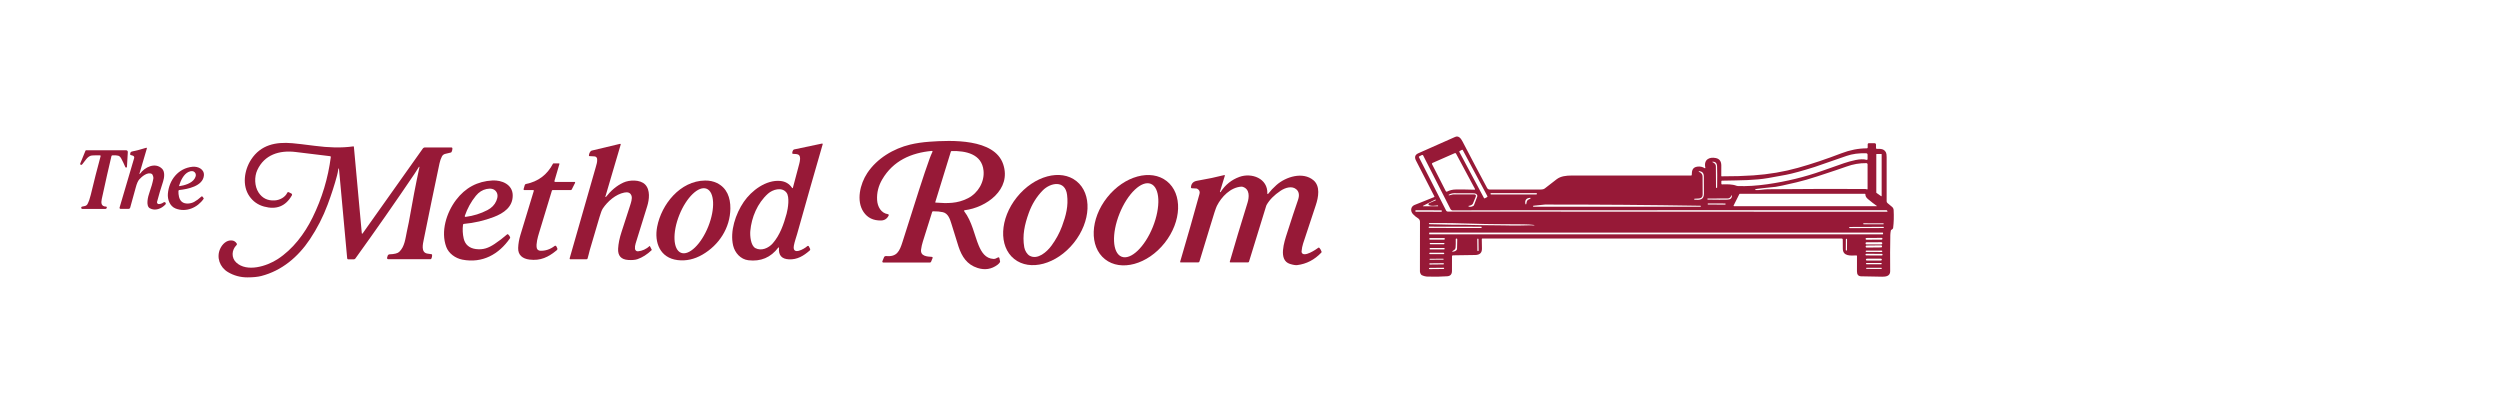
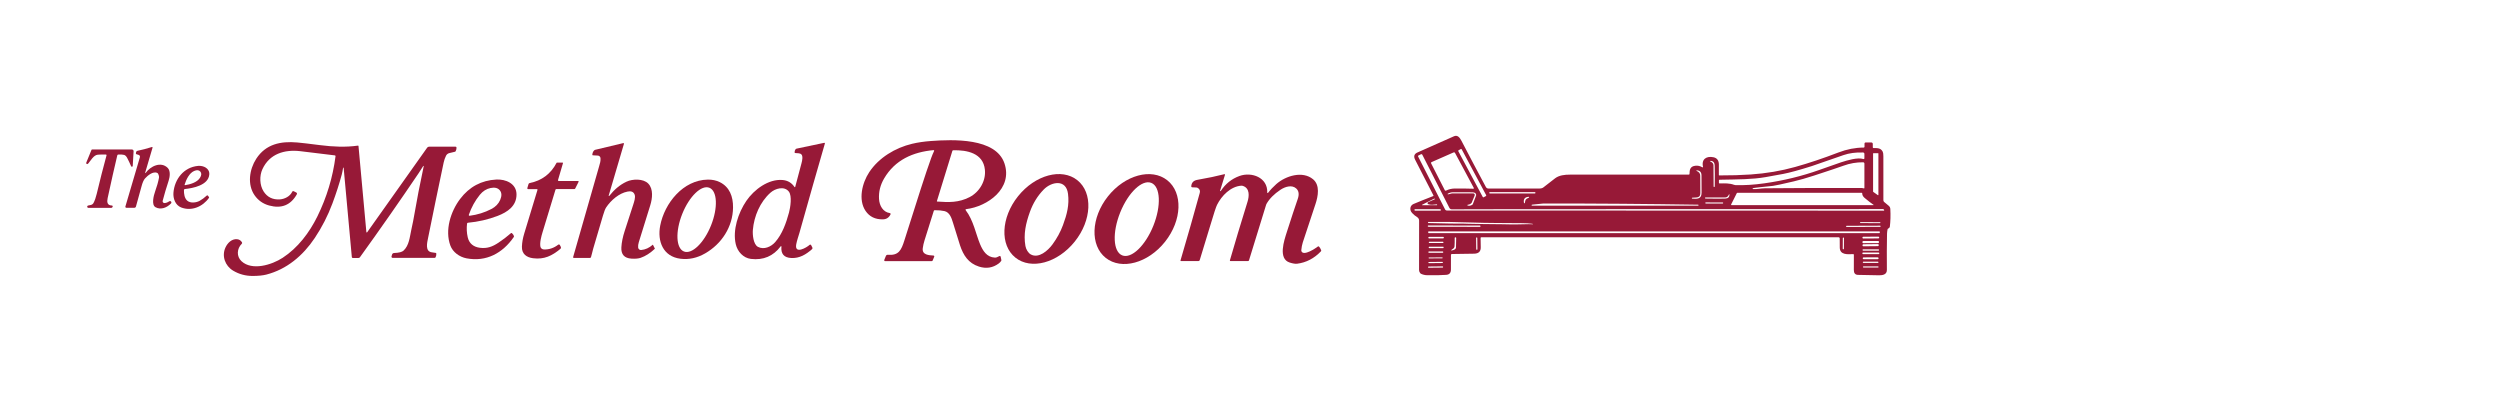
- <svg xmlns="http://www.w3.org/2000/svg" version="1.1" viewBox="0.00 0.00 2322.00 389.00">
+ <svg xmlns="http://www.w3.org/2000/svg" version="1.1" viewBox="0.00 0.00 2322.00 389.00" width="300" height="50" preserveAspectRatio="xMidYMid meet">
  <path fill="#971937" d="   M 1583.94 155.76   C 1582.23 148.40 1587.43 145.47 1593.70 146.81   Q 1598.66 147.86 1598.74 153.53   Q 1598.84 160.70 1598.72 163.38   A 0.37 0.37 0.0 0 0 1599.09 163.77   Q 1615.35 163.81 1628.48 162.90   Q 1650.27 161.39 1669.92 155.89   Q 1689.08 150.53 1710.31 142.37   Q 1722.22 137.79 1733.98 137.77   A 0.74 0.73 -0.4 0 0 1734.71 137.04   L 1734.71 134.05   A 1.04 1.04 0.0 0 1 1735.75 133.01   L 1741.13 133.01   A 1.31 1.31 0.0 0 1 1742.44 134.32   L 1742.44 137.57   A 0.68 0.68 0.0 0 0 1743.12 138.25   C 1746.66 138.24 1749.85 138.02 1751.71 141.64   Q 1752.30 142.78 1752.31 145.95   Q 1752.40 166.05 1752.32 186.93   A 2.14 2.13 20.1 0 0 1753.10 188.60   L 1757.35 192.15   A 4.10 4.10 0.0 0 1 1758.81 195.06   Q 1759.29 204.09 1758.35 211.60   A 1.72 1.67 -21.8 0 1 1757.94 212.52   Q 1757.44 213.10 1756.81 213.39   A 1.10 1.08 83.6 0 0 1756.21 214.16   Q 1755.77 216.42 1755.73 218.25   Q 1755.41 233.99 1755.59 252.00   C 1755.63 256.43 1751.55 257.04 1748.26 257.01   Q 1735.74 256.90 1728.57 256.63   Q 1724.67 256.49 1724.74 251.96   Q 1724.85 245.05 1724.77 237.79   A 0.56 0.56 0.0 0 0 1724.18 237.23   C 1719.04 237.44 1711.73 238.19 1711.61 231.15   Q 1711.51 224.94 1711.55 222.41   A 0.87 0.87 0.0 0 0 1710.68 221.53   L 1376.85 221.53   A 0.56 0.55 -0.5 0 0 1376.29 222.09   Q 1376.31 226.60 1376.43 230.77   Q 1376.60 236.67 1370.34 236.84   Q 1360.45 237.11 1349.51 237.15   A 0.90 0.90 0.0 0 0 1348.61 238.05   Q 1348.57 250.49 1348.59 251.50   Q 1348.65 256.28 1344.20 256.60   Q 1336.70 257.15 1326.26 256.93   Q 1323.27 256.87 1320.58 255.57   A 1.95 1.84 83.6 0 1 1319.85 254.95   Q 1318.84 253.52 1318.83 252.14   Q 1318.74 234.07 1318.88 205.96   A 3.75 3.74 15.7 0 0 1317.06 202.73   Q 1314.73 201.35 1312.38 198.90   C 1309.75 196.16 1310.20 191.90 1313.71 190.42   Q 1321.40 187.18 1332.06 183.05   A 0.42 0.41 -24.3 0 0 1332.28 182.48   Q 1321.53 161.32 1315.22 149.23   Q 1312.65 144.31 1317.51 142.27   Q 1321.48 140.61 1351.48 127.20   C 1354.73 125.75 1356.84 128.43 1358.40 131.42   Q 1370.32 154.34 1381.23 174.61   A 2.66 2.66 0.0 0 0 1383.61 176.02   Q 1385.61 175.99 1431.04 176.01   Q 1433.58 176.02 1434.92 174.94   Q 1440.79 170.25 1445.91 166.42   C 1449.65 163.60 1454.73 163.04 1459.76 163.03   Q 1529.16 162.94 1570.74 163.02   A 0.56 0.56 0.0 0 0 1571.31 162.46   C 1571.34 158.39 1571.98 155.34 1576.68 154.75   Q 1580.26 154.31 1583.32 156.21   A 0.42 0.41 -80.8 0 0 1583.94 155.76   Z   M 1358.65 139.417   A 0.61 0.61 0.0 0 0 1357.824 139.166   L 1355.707 140.297   A 0.61 0.61 0.0 0 0 1355.457 141.122   L 1378.31 183.923   A 0.61 0.61 0.0 0 0 1379.136 184.174   L 1381.253 183.043   A 0.61 0.61 0.0 0 0 1381.503 182.218   L 1358.65 139.417   Z   M 1369.98 175.53   L 1352.38 142.70   A 0.97 0.96 -25.8 0 0 1351.14 142.27   L 1330.43 151.38   A 0.78 0.77 -25.3 0 0 1330.05 152.43   L 1342.83 177.51   A 0.94 0.93 -26.7 0 0 1344.09 177.92   Q 1347.78 176.05 1352.25 175.99   Q 1359.80 175.90 1369.56 176.20   A 0.46 0.46 0.0 0 0 1369.98 175.53   Z   M 1734.60 143.61   A 1.24 1.24 0.0 0 0 1733.40 142.37   Q 1723.11 142.01 1715.04 144.82   Q 1687.05 154.56 1685.56 155.04   Q 1667.99 160.59 1658.90 162.35   Q 1650.23 164.02 1642.23 165.38   C 1629.64 167.53 1617.73 167.44 1599.35 167.81   A 0.57 0.57 0.0 0 0 1598.79 168.38   L 1598.79 170.68   A 0.58 0.58 0.0 0 0 1599.38 171.26   C 1604.07 171.15 1608.70 170.96 1612.94 172.56   A 3.93 3.90 56.0 0 0 1614.20 172.81   Q 1626.48 173.24 1641.42 171.12   Q 1668.08 167.33 1692.25 158.75   Q 1710.15 152.39 1712.77 151.55   C 1718.92 149.57 1728.32 146.75 1733.64 148.47   A 0.74 0.73 -80.9 0 0 1734.60 147.77   L 1734.60 143.61   Z   M 1743.03 143.01   A 0.32 0.32 0.0 0 0 1742.71 143.33   L 1742.71 178.87   A 0.32 0.32 0.0 0 0 1742.85 179.14   L 1747.18 182.20   A 0.32 0.32 0.0 0 0 1747.68 181.94   L 1747.68 143.33   A 0.32 0.32 0.0 0 0 1747.36 143.01   L 1743.03 143.01   Z   M 1406.46 196.55   L 1752.77 196.67   A 0.33 0.33 0.0 0 0 1753.07 196.19   L 1752.84 195.74   A 0.97 0.96 76.4 0 0 1751.98 195.21   L 1405.54 195.30   L 1349.34 195.43   A 2.45 2.44 76.5 0 1 1347.16 194.09   L 1321.82 144.35   A 0.85 0.84 62.7 0 0 1320.68 143.98   L 1318.11 145.28   A 0.52 0.52 0.0 0 0 1317.89 145.98   L 1343.11 195.49   A 1.93 1.90 -13.3 0 0 1344.82 196.53   L 1406.46 196.55   Z   M 1590.56 150.23   A 0.17 0.17 0.0 0 0 1590.50 150.56   Q 1593.76 152.03 1593.70 154.35   Q 1593.62 156.88 1593.83 174.18   A 0.32 0.32 0.0 0 0 1594.15 174.50   L 1594.51 174.50   A 0.37 0.37 0.0 0 0 1594.88 174.13   Q 1595.06 160.88 1594.83 154.53   Q 1594.67 150.02 1590.56 150.23   Z   M 1630.59 176.52   C 1633.69 176.83 1638.16 175.82 1641.79 175.78   Q 1686.90 175.35 1732.23 175.52   C 1732.94 175.53 1733.46 175.75 1734.09 175.90   A 0.42 0.42 0.0 0 0 1734.61 175.49   L 1734.61 152.70   A 1.20 1.19 0.5 0 0 1733.43 151.51   Q 1724.03 151.42 1715.13 154.67   Q 1708.76 157.00 1687.79 163.85   Q 1676.98 167.38 1668.68 169.33   Q 1652.17 173.20 1649.25 173.52   C 1641.30 174.40 1630.76 175.32 1630.31 175.82   A 0.42 0.42 0.0 0 0 1630.59 176.52   Z   M 1577.91 159.57   Q 1581.36 160.89 1581.34 164.05   Q 1581.30 172.72 1581.43 180.42   C 1581.52 185.39 1576.80 184.16 1573.93 184.58   A 0.44 0.44 0.0 0 0 1573.96 185.46   C 1578.36 185.79 1582.57 185.93 1582.59 180.00   Q 1582.62 171.89 1582.52 163.73   Q 1582.46 159.16 1578.02 159.02   A 0.29 0.28 56.4 0 0 1577.91 159.57   Z   M 1427.51 179.98   A 0.62 0.62 0.0 0 0 1426.89 179.36   L 1384.97 179.36   A 0.62 0.62 0.0 0 0 1384.35 179.98   L 1384.35 180.02   A 0.62 0.62 0.0 0 0 1384.97 180.64   L 1426.89 180.64   A 0.62 0.62 0.0 0 0 1427.51 180.02   L 1427.51 179.98   Z   M 1364.08 191.84   Q 1366.15 192.55 1368.39 191.27   A 1.50 1.45 -6.0 0 0 1369.07 190.46   Q 1369.86 188.07 1371.91 183.03   C 1372.80 180.85 1370.92 179.64 1368.99 179.54   Q 1366.23 179.40 1350.56 179.47   C 1348.71 179.48 1347.15 180.02 1345.70 180.83   A 0.34 0.34 0.0 0 0 1345.95 181.46   L 1349.29 180.62   A 2.37 2.33 37.4 0 1 1349.86 180.55   L 1369.43 180.55   A 1.42 1.42 0.0 0 1 1370.74 182.51   L 1368.05 189.08   A 1.93 1.80 -12.8 0 1 1367.65 189.67   Q 1366.50 190.85 1364.14 191.19   A 0.34 0.34 0.0 0 0 1364.08 191.84   Z   M 1743.17 191.24   Q 1739.50 188.72 1734.87 184.83   Q 1732.50 182.85 1732.57 180.48   A 0.48 0.47 -89.4 0 0 1732.10 179.99   L 1616.06 179.99   A 0.69 0.68 -76.6 0 0 1615.45 180.37   L 1610.16 190.91   A 0.41 0.40 -76.8 0 0 1610.52 191.50   L 1743.09 191.50   A 0.14 0.14 0.0 0 0 1743.17 191.24   Z   M 1608.58 181.43   A 0.16 0.16 0.0 0 0 1608.27 181.37   Q 1606.88 184.42 1604.71 184.35   Q 1602.35 184.26 1586.15 184.38   A 0.30 0.30 0.0 0 0 1585.85 184.68   L 1585.85 185.02   A 0.35 0.35 0.0 0 0 1586.19 185.37   Q 1598.60 185.59 1604.54 185.41   Q 1608.76 185.28 1608.58 181.43   Z   M 1417.34 185.37   Q 1416.23 186.83 1416.79 189.48   A 0.42 0.42 0.0 0 0 1417.61 189.45   Q 1417.96 187.00 1418.52 186.26   Q 1419.08 185.52 1421.34 184.53   A 0.42 0.42 0.0 0 0 1421.15 183.73   Q 1418.45 183.91 1417.34 185.37   Z   M 1321.78 191.58   L 1335.55 191.58   A 0.15 0.15 0.0 0 0 1335.70 191.43   L 1335.70 191.17   A 0.39 0.39 0.0 0 0 1335.27 190.78   C 1332.34 191.11 1329.87 191.58 1327.34 190.59   A 1.01 1.01 0.0 0 1 1327.31 188.73   L 1333.51 186.04   A 0.13 0.13 0.0 0 0 1333.58 185.88   L 1333.47 185.58   A 0.34 0.33 -23.4 0 0 1333.01 185.40   L 1321.69 191.17   A 0.22 0.21 -58.1 0 0 1321.78 191.58   Z   M 1602.76 189.495   A 0.48 0.48 0.0 0 0 1602.281 189.014   L 1586.541 188.986   A 0.48 0.48 0.0 0 0 1586.06 189.465   L 1586.06 189.505   A 0.48 0.48 0.0 0 0 1586.539 189.986   L 1602.279 190.014   A 0.48 0.48 0.0 0 0 1602.76 189.535   L 1602.76 189.495   Z   M 1579.68 191.35   A 0.24 0.24 0.0 0 0 1579.44 191.11   Q 1508.03 189.95 1435.00 189.99   Q 1433.89 189.99 1424.31 191.07   A 0.41 0.40 86.9 0 0 1423.95 191.48   L 1423.95 191.82   A 0.18 0.17 90.0 0 0 1424.12 192.00   L 1579.53 192.00   A 0.15 0.15 0.0 0 0 1579.68 191.85   L 1579.68 191.35   Z   M 1339.24 195.992   A 0.65 0.65 0.0 0 0 1338.591 195.34   L 1315.151 195.299   A 0.65 0.65 0.0 0 0 1314.5 195.948   L 1314.5 196.008   A 0.65 0.65 0.0 0 0 1315.149 196.66   L 1338.589 196.701   A 0.65 0.65 0.0 0 0 1339.24 196.052   L 1339.24 195.992   Z   M 1425.12 209.09   Q 1425.02 208.99 1424.18 208.87   Q 1420.96 208.42 1414.75 208.35   C 1396.65 208.14 1384.22 208.34 1367.09 207.71   Q 1347.60 206.99 1327.41 207.19   A 0.28 0.28 0.0 0 0 1327.16 207.61   L 1327.48 208.21   A 0.07 0.05 69.7 0 0 1327.53 208.24   Q 1337.68 208.37 1347.85 208.70   C 1354.26 208.92 1359.03 208.61 1364.48 208.91   Q 1367.27 209.07 1376.96 209.14   Q 1393.10 209.26 1396.69 209.35   Q 1406.14 209.60 1410.80 209.48   Q 1424.31 209.13 1424.93 209.37   A 0.17 0.17 0.0 0 0 1425.12 209.09   Z   M 1749.53 207.797   A 0.37 0.37 0.0 0 0 1749.161 207.426   L 1730.941 207.394   A 0.37 0.37 0.0 0 0 1730.57 207.763   L 1730.57 207.904   A 0.37 0.37 0.0 0 0 1730.939 208.274   L 1749.159 208.306   A 0.37 0.37 0.0 0 0 1749.53 207.936   L 1749.53 207.797   Z   M 1376.22 211.163   A 0.59 0.59 0.0 0 0 1375.631 210.572   L 1327.531 210.488   A 0.59 0.59 0.0 0 0 1326.94 211.077   L 1326.94 211.117   A 0.59 0.59 0.0 0 0 1327.529 211.708   L 1375.629 211.792   A 0.59 0.59 0.0 0 0 1376.22 211.203   L 1376.22 211.163   Z   M 1749.75 211.234   A 0.53 0.53 0.0 0 0 1749.218 210.706   L 1718.018 210.815   A 0.53 0.53 0.0 0 0 1717.49 211.346   L 1717.49 211.366   A 0.53 0.53 0.0 0 0 1718.022 211.894   L 1749.222 211.786   A 0.53 0.53 0.0 0 0 1749.75 211.254   L 1749.75 211.234   Z   M 1748.98 216.45   A 0.43 0.43 0.0 0 0 1748.55 216.02   L 1327.83 216.02   A 0.43 0.43 0.0 0 0 1327.40 216.45   L 1327.40 217.23   A 0.43 0.43 0.0 0 0 1327.83 217.66   L 1748.55 217.66   A 0.43 0.43 0.0 0 0 1748.98 217.23   L 1748.98 216.45   Z   M 1342 221.827   A 0.71 0.71 0.0 0 0 1341.289 221.119   L 1328.189 221.141   A 0.71 0.71 0.0 0 0 1327.48 221.853   L 1327.48 221.893   A 0.71 0.71 0.0 0 0 1328.191 222.601   L 1341.291 222.579   A 0.71 0.71 0.0 0 0 1342 221.867   L 1342 221.827   Z   M 1748.449 221.705   A 0.78 0.78 0.0 0 0 1747.664 220.931   L 1733.524 221.029   A 0.78 0.78 0.0 0 0 1732.75 221.815   L 1732.751 221.895   A 0.78 0.78 0.0 0 0 1733.536 222.669   L 1747.676 222.571   A 0.78 0.78 0.0 0 0 1748.45 221.785   L 1748.449 221.705   Z   M 1349.05 233.86   Q 1352.20 233.45 1353.10 231.89   A 1.58 1.58 0.0 0 0 1353.30 231.16   L 1353.49 222.17   A 0.58 0.58 0.0 0 0 1352.91 221.58   L 1352.63 221.58   A 0.52 0.52 0.0 0 0 1352.11 222.11   Q 1352.18 227.14 1351.93 229.97   A 2.99 2.98 79.9 0 1 1350.23 232.41   Q 1349.71 232.66 1348.86 233.45   A 0.24 0.24 0.0 0 0 1349.05 233.86   Z   M 1373.206 222.164   A 0.54 0.54 0.0 0 0 1372.659 221.63   L 1372.619 221.631   A 0.54 0.54 0.0 0 0 1372.086 222.177   L 1372.214 232.676   A 0.54 0.54 0.0 0 0 1372.761 233.21   L 1372.801 233.209   A 0.54 0.54 0.0 0 0 1373.334 232.663   L 1373.206 222.164   Z   M 1715.535 222.284   A 0.53 0.53 0.0 0 0 1715.008 221.75   L 1714.988 221.75   A 0.53 0.53 0.0 0 0 1714.455 222.276   L 1714.385 232.216   A 0.53 0.53 0.0 0 0 1714.912 232.75   L 1714.932 232.75   A 0.53 0.53 0.0 0 0 1715.465 232.224   L 1715.535 222.284   Z   M 1748.26 225.953   A 0.98 0.98 0.0 0 0 1747.276 224.976   L 1733.697 225.024   A 0.98 0.98 0.0 0 0 1732.72 226.007   L 1732.72 226.047   A 0.98 0.98 0.0 0 0 1733.704 227.024   L 1747.283 226.976   A 0.98 0.98 0.0 0 0 1748.26 225.993   L 1748.26 225.953   Z   M 1341.63 226.26   A 0.56 0.56 0.0 0 0 1341.07 225.70   L 1328.45 225.70   A 0.56 0.56 0.0 0 0 1327.89 226.26   L 1327.89 226.30   A 0.56 0.56 0.0 0 0 1328.45 226.86   L 1341.07 226.86   A 0.56 0.56 0.0 0 0 1341.63 226.30   L 1341.63 226.26   Z   M 1748.039 228.79   A 0.90 0.90 0.0 0 0 1747.13 227.9   L 1733.71 228.04   A 0.90 0.90 0.0 0 0 1732.82 228.95   L 1732.821 229.05   A 0.90 0.90 0.0 0 0 1733.73 229.94   L 1747.15 229.8   A 0.90 0.90 0.0 0 0 1748.04 228.89   L 1748.039 228.79   Z   M 1341.75 230.81   A 0.46 0.46 0.0 0 0 1341.29 230.35   L 1328.31 230.35   A 0.46 0.46 0.0 0 0 1327.85 230.81   L 1327.85 231.19   A 0.46 0.46 0.0 0 0 1328.31 231.65   L 1341.29 231.65   A 0.46 0.46 0.0 0 0 1341.75 231.19   L 1341.75 230.81   Z   M 1748.29 233.374   A 0.60 0.60 0.0 0 0 1747.691 232.772   L 1733.451 232.748   A 0.60 0.60 0.0 0 0 1732.85 233.346   L 1732.85 233.406   A 0.60 0.60 0.0 0 0 1733.449 234.008   L 1747.689 234.032   A 0.60 0.60 0.0 0 0 1748.29 233.434   L 1748.29 233.374   Z   M 1341.43 235.37   A 0.62 0.62 0.0 0 0 1340.81 234.75   L 1328.11 234.75   A 0.62 0.62 0.0 0 0 1327.49 235.37   L 1327.49 235.41   A 0.62 0.62 0.0 0 0 1328.11 236.03   L 1340.81 236.03   A 0.62 0.62 0.0 0 0 1341.43 235.41   L 1341.43 235.37   Z   M 1748.53 236.488   A 0.70 0.70 0.0 0 0 1747.833 235.785   L 1733.373 235.735   A 0.70 0.70 0.0 0 0 1732.67 236.432   L 1732.67 236.532   A 0.70 0.70 0.0 0 0 1733.367 237.235   L 1747.827 237.285   A 0.70 0.70 0.0 0 0 1748.53 236.588   L 1748.53 236.488   Z   M 1340.85 240.726   A 0.42 0.42 0.0 0 0 1340.428 240.308   L 1328.148 240.372   A 0.42 0.42 0.0 0 0 1327.73 240.794   L 1327.73 240.814   A 0.42 0.42 0.0 0 0 1328.152 241.232   L 1340.432 241.168   A 0.42 0.42 0.0 0 0 1340.85 240.746   L 1340.85 240.726   Z   M 1747.87 241.097   A 0.84 0.84 0.0 0 0 1747.028 240.258   L 1733.869 240.281   A 0.84 0.84 0.0 0 0 1733.03 241.123   L 1733.03 241.163   A 0.84 0.84 0.0 0 0 1733.871 242.001   L 1747.032 241.978   A 0.84 0.84 0.0 0 0 1747.87 241.137   L 1747.87 241.097   Z   M 1747.75 244.873   A 0.57 0.57 0.0 0 0 1747.181 244.302   L 1733.681 244.278   A 0.57 0.57 0.0 0 0 1733.11 244.847   L 1733.11 244.887   A 0.57 0.57 0.0 0 0 1733.679 245.458   L 1747.179 245.482   A 0.57 0.57 0.0 0 0 1747.75 244.913   L 1747.75 244.873   Z   M 1341.099 244.979   A 0.53 0.53 0.0 0 0 1340.564 244.455   L 1328.065 244.585   A 0.53 0.53 0.0 0 0 1327.54 245.121   L 1327.541 245.161   A 0.53 0.53 0.0 0 0 1328.076 245.685   L 1340.575 245.554   A 0.53 0.53 0.0 0 0 1341.1 245.019   L 1341.099 244.979   Z   M 1341.319 249.236   A 0.55 0.55 0.0 0 0 1340.764 248.692   L 1327.764 248.828   A 0.55 0.55 0.0 0 0 1327.22 249.384   L 1327.221 249.424   A 0.55 0.55 0.0 0 0 1327.776 249.968   L 1340.776 249.832   A 0.55 0.55 0.0 0 0 1341.32 249.276   L 1341.319 249.236   Z   M 1747.83 249.233   A 0.50 0.50 0.0 0 0 1747.331 248.732   L 1733.751 248.708   A 0.50 0.50 0.0 0 0 1733.25 249.207   L 1733.25 249.247   A 0.50 0.50 0.0 0 0 1733.749 249.748   L 1747.329 249.772   A 0.50 0.50 0.0 0 0 1747.83 249.273   L 1747.83 249.233   Z" />
  <path fill="#971937" d="   M 824.77 198.95   A 0.85 0.84 17.5 0 1 825.40 200.15   Q 823.17 204.70 818.28 204.79   Q 807.59 204.99 802.11 196.94   C 795.05 186.54 798.85 170.83 805.52 160.74   C 814.49 147.17 829.85 137.98 845.50 134.25   Q 853.52 132.34 863.29 131.63   C 883.41 130.18 923.61 128.49 931.75 152.50   C 939.70 175.97 916.07 192.81 895.95 195.26   A 0.60 0.59 -22.3 0 0 895.55 196.21   C 902.83 205.64 905.22 219.01 909.00 227.98   C 911.61 234.16 915.23 240.14 922.82 240.50   Q 924.50 240.58 926.93 239.11   A 0.88 0.87 68.4 0 1 928.23 239.68   L 928.89 242.84   A 0.88 0.88 0.0 0 1 928.77 243.51   Q 927.79 244.96 926.46 245.95   Q 918.16 252.13 907.97 248.89   C 898.11 245.74 893.40 238.41 890.27 229.02   Q 888.64 224.14 883.69 207.89   C 882.34 203.46 880.63 198.20 875.73 197.07   Q 872.06 196.23 866.63 196.24   A 0.88 0.88 0.0 0 0 865.79 196.86   Q 861.48 210.80 857.14 224.39   Q 855.99 228.01 855.49 231.77   C 854.66 238.08 861.33 238.31 865.53 238.58   A 0.78 0.78 0.0 0 1 866.20 239.65   L 864.76 243.16   A 1.07 1.06 11.0 0 1 863.77 243.82   L 820.35 243.82   A 0.85 0.85 0.0 0 1 819.56 242.64   L 821.07 238.95   A 1.79 1.78 -76.3 0 1 822.87 237.85   C 832.97 238.72 835.44 233.67 838.37 224.34   Q 844.97 203.31 853.50 176.76   Q 859.36 158.53 863.40 147.39   Q 864.60 144.09 866.11 140.88   A 0.52 0.52 0.0 0 0 865.59 140.15   C 846.18 141.93 829.53 149.38 819.45 166.56   Q 814.05 175.74 814.66 185.79   C 815.02 191.91 818.28 197.97 824.77 198.95   Z   M 868.68 187.75   A 0.33 0.32 -80.1 0 0 868.97 188.17   C 879.85 188.95 889.03 189.25 899.10 184.09   C 908.40 179.33 914.55 168.98 913.51 158.51   C 911.97 142.85 896.76 140.00 883.92 140.28   A 0.85 0.84 -81.9 0 0 883.13 140.88   L 868.68 187.75   Z" />
  <path fill="#971937" d="   M 314.84 156.76   A 0.27 0.27 0.0 0 0 314.30 156.74   Q 313.70 160.58 313.04 163.03   Q 309.62 175.82 304.31 190.06   Q 297.96 207.08 287.79 222.30   C 276.85 238.67 261.71 251.46 242.62 256.36   Q 237.75 257.60 229.93 257.63   Q 219.91 257.65 211.61 252.66   C 204.13 248.17 200.82 239.02 204.50 231.04   C 206.44 226.82 210.37 222.87 215.33 223.32   Q 218.27 223.59 219.91 226.22   A 1.09 1.08 -38.0 0 1 219.74 227.57   C 215.08 232.10 214.67 239.45 219.48 243.88   C 229.37 253.00 247.71 247.32 257.90 240.68   C 272.02 231.48 282.83 217.24 290.30 202.05   Q 303.45 175.32 307.26 145.82   A 0.68 0.67 7.3 0 0 306.68 145.07   Q 300.50 144.23 274.38 141.15   C 259.52 139.40 245.62 143.61 238.98 157.98   C 236.15 164.10 236.30 172.84 240.13 178.77   Q 245.29 186.75 255.18 186.15   C 259.91 185.87 264.83 183.24 266.83 178.99   A 1.01 1.01 0.0 0 1 268.20 178.52   L 270.59 179.72   A 1.23 1.23 0.0 0 1 271.11 181.42   Q 262.54 196.58 245.28 191.86   Q 236.68 189.51 231.63 182.23   C 224.80 172.36 226.76 158.17 233.23 148.22   C 242.14 134.52 256.00 131.64 271.50 133.01   Q 277.44 133.53 292.65 135.48   C 305.01 137.07 316.77 137.56 328.22 135.95   A 0.41 0.41 0.0 0 1 328.69 136.32   L 336.04 216.66   A 0.40 0.40 0.0 0 0 336.77 216.86   L 392.69 138.02   A 2.58 2.57 17.7 0 1 394.79 136.94   L 419.34 136.94   A 0.86 0.85 -2.2 0 1 420.20 137.73   Q 420.32 139.24 419.44 141.08   A 1.14 1.13 5.6 0 1 418.69 141.69   L 413.50 142.93   A 4.64 4.64 0.0 0 0 410.42 145.37   Q 408.93 148.35 408.21 151.72   Q 400.73 187.04 393.65 222.18   C 392.78 226.50 390.66 234.69 397.11 235.56   Q 400.63 236.03 400.83 236.11   A 0.82 0.81 10.5 0 1 401.36 236.87   Q 401.37 238.87 400.64 240.22   A 1.02 1.01 -75.5 0 1 399.75 240.75   L 360.56 240.75   A 1.07 1.07 0.0 0 1 359.53 239.37   L 360.04 237.62   A 1.98 1.96 7.1 0 1 361.87 236.21   Q 368.63 235.97 370.78 233.95   C 375.97 229.07 376.52 221.37 377.94 214.82   Q 379.49 207.67 379.71 206.41   Q 384.68 177.88 389.59 155.18   A 0.25 0.25 0.0 0 0 389.13 154.99   Q 386.42 159.34 384.88 161.63   Q 359.05 199.87 330.05 240.14   A 1.71 1.70 -72.1 0 1 328.67 240.85   L 323.34 240.85   A 0.87 0.87 0.0 0 1 322.47 240.06   L 314.84 156.76   Z" />
  <path fill="#971937" d="   M 723.55 230.22   A 0.38 0.38 0.0 0 0 722.87 229.95   Q 712.43 243.76 695.09 241.73   C 687.90 240.88 682.54 234.86 680.93 228.06   C 677.81 214.80 683.23 198.63 690.81 187.51   C 697.98 177.00 711.48 166.86 724.74 168.06   Q 731.84 168.71 735.76 174.62   A 0.36 0.36 0.0 0 0 736.41 174.50   Q 737.72 169.11 742.31 152.29   C 742.95 149.94 743.81 145.79 742.16 144.13   C 740.93 142.88 738.51 143.05 736.46 142.89   A 0.70 0.70 0.0 0 1 735.82 142.14   Q 735.93 140.44 736.71 139.40   A 1.70 1.67 12.1 0 1 737.72 138.76   L 763.56 133.32   A 0.49 0.49 0.0 0 1 764.13 133.94   Q 754.23 167.99 740.35 217.40   C 739.53 220.34 738.04 224.39 737.36 228.07   C 735.59 237.76 747.06 231.20 749.81 228.62   A 0.94 0.94 0.0 0 1 751.29 228.88   L 752.37 231.01   A 1.38 1.38 0.0 0 1 752.05 232.68   C 746.47 237.57 740.54 241.24 732.80 240.88   Q 722.58 240.42 723.55 230.22   Z   M 701.66 230.49   C 707.20 233.38 713.82 230.45 717.70 226.05   C 724.37 218.47 727.94 208.26 730.62 198.40   C 731.88 193.74 733.59 182.98 730.50 178.93   C 726.23 173.35 717.65 176.00 713.32 179.87   C 703.48 188.67 698.00 201.87 696.88 214.59   C 696.51 218.86 697.20 228.17 701.66 230.49   Z" />
  <path fill="#971937" d="   M 562.27 182.62   A 0.31 0.31 0.0 0 0 562.81 182.90   C 567.32 177.28 572.26 172.69 579.06 169.55   C 584.60 166.99 594.56 166.63 599.19 171.37   C 604.16 176.45 603.03 185.41 601.10 191.61   Q 596.49 206.45 590.38 226.12   Q 589.54 228.82 589.77 231.09   A 2.60 2.59 84.3 0 0 592.60 233.42   Q 598.52 232.85 603.35 228.52   A 0.17 0.17 0.0 0 1 603.61 228.57   L 605.34 231.98   A 0.29 0.28 -35.6 0 1 605.28 232.32   Q 598.93 238.33 592.12 240.70   Q 588.96 241.80 583.52 241.46   Q 573.56 240.84 574.11 230.93   Q 574.49 223.97 577.26 215.50   Q 584.68 192.72 585.22 190.95   C 585.98 188.46 587.50 184.37 586.50 181.70   C 585.35 178.66 582.81 178.28 579.84 178.86   C 571.88 180.42 564.36 186.98 559.89 193.67   Q 558.56 195.67 556.89 201.39   Q 551.84 218.72 547.79 232.24   C 546.88 235.29 546.59 237.60 545.74 240.11   A 1.03 1.03 0.0 0 1 544.76 240.82   L 529.71 240.82   A 0.66 0.66 0.0 0 1 529.08 239.98   Q 552.16 159.34 553.33 155.30   C 554.11 152.63 554.89 150.28 554.62 147.59   A 2.58 2.57 89.0 0 0 552.21 145.26   L 547.45 144.99   A 0.50 0.50 0.0 0 1 546.98 144.44   Q 547.26 141.56 548.98 140.18   A 1.52 1.51 18.6 0 1 549.59 139.88   L 575.87 133.60   A 0.54 0.53 -88.7 0 1 576.51 134.27   L 562.27 182.62   Z" />
  <path fill="#971937" d="   M 135.89 137.23   A 0.44 0.44 0.0 0 1 136.44 137.77   L 129.51 161.29   A 0.24 0.23 -19.3 0 0 129.93 161.49   C 134.42 155.17 144.17 150.41 150.55 156.73   C 153.38 159.53 152.59 165.20 151.44 168.70   Q 148.29 178.23 145.87 187.47   A 1.68 1.67 6.3 0 0 147.56 189.57   Q 149.77 189.48 151.98 187.95   A 1.30 1.30 0.0 0 1 153.67 189.90   C 149.93 193.90 144.09 196.18 139.19 193.46   C 135.12 191.20 137.54 182.39 138.79 178.87   Q 141.42 171.48 142.41 166.00   Q 142.70 164.39 141.58 162.18   A 1.66 1.64 -0.4 0 0 140.84 161.46   C 137.00 159.56 131.77 163.92 129.36 166.63   Q 127.49 168.74 126.06 174.23   Q 124.53 180.13 120.91 192.86   A 1.56 1.55 7.9 0 1 119.41 193.99   L 111.96 193.99   A 0.94 0.93 8.1 0 1 111.06 192.80   L 124.61 146.81   A 1.79 1.79 0.0 0 0 123.40 144.58   L 121.37 143.98   A 0.72 0.70 -77.9 0 1 120.87 143.19   C 121.09 141.63 121.16 140.97 122.97 140.63   Q 128.19 139.63 135.89 137.23   Z" />
  <path fill="#971937" d="   M 92.95 144.28   Q 88.30 144.19 85.41 144.41   C 81.32 144.72 78.64 150.08 76.51 152.48   Q 75.94 153.11 75.56 153.17   A 0.97 0.97 0.0 0 1 74.54 151.84   L 79.41 139.94   A 0.61 0.61 0.0 0 1 79.97 139.57   L 117.18 139.57   A 1.54 1.54 0.0 0 1 118.72 141.20   L 117.92 154.92   A 0.78 0.78 0.0 0 1 116.42 155.19   Q 114.58 150.98 112.76 147.50   Q 111.49 145.07 109.84 144.62   Q 107.82 144.07 104.38 144.29   A 0.96 0.95 4.8 0 0 103.50 145.03   Q 99.68 161.07 94.49 185.00   C 93.72 188.56 94.04 191.79 98.45 191.87   A 0.79 0.78 11.5 0 1 99.17 192.95   L 99.01 193.34   A 1.13 1.12 -78.6 0 1 97.97 194.04   L 76.53 194.04   A 1.09 1.09 0.0 0 1 76.30 191.88   L 78.82 191.35   A 3.69 3.66 7.7 0 0 81.32 189.46   Q 83.09 186.09 84.29 181.02   Q 88.73 162.39 93.47 144.98   A 0.56 0.56 0.0 0 0 92.95 144.28   Z" />
  <path fill="#971937" d="   M 515.55 168.96   L 533.68 168.96   A 0.55 0.55 0.0 0 1 534.17 169.76   L 531.05 175.97   A 0.98 0.98 0.0 0 1 530.17 176.52   L 513.36 176.52   A 0.80 0.79 8.4 0 0 512.60 177.08   Q 505.46 201.01 500.60 216.57   C 499.52 220.03 497.67 226.64 498.57 230.46   A 3.50 3.14 -4.6 0 0 501.77 232.89   Q 508.96 233.18 515.16 228.44   A 1.04 1.03 57.6 0 1 516.71 228.79   L 517.55 230.44   A 1.58 1.57 56.9 0 1 517.15 232.37   C 509.34 238.84 502.05 242.42 491.68 241.09   C 485.51 240.29 481.02 237.06 481.27 230.26   Q 481.47 224.51 483.34 218.30   Q 491.89 189.98 495.82 177.22   A 0.51 0.51 0.0 0 0 495.33 176.56   L 487.05 176.56   A 0.76 0.75 8.3 0 1 486.32 175.59   L 487.42 171.86   A 1.37 1.36 2.4 0 1 488.47 170.90   Q 505.50 167.53 513.64 151.99   A 0.42 0.41 -75.0 0 1 514.00 151.78   L 519.24 151.78   A 0.39 0.39 0.0 0 1 519.61 152.28   L 514.94 168.15   A 0.63 0.63 0.0 0 0 515.55 168.96   Z" />
  <path fill="#971937" d="   M 189.22 184.33   A 0.23 0.22 -43.8 0 1 189.21 184.57   C 183.40 192.95 172.83 197.49 163.09 193.66   C 157.70 191.55 155.49 185.32 155.93 179.90   C 156.97 167.29 165.47 156.16 178.88 154.88   C 183.92 154.40 189.91 157.16 189.38 163.01   C 188.48 172.96 174.14 175.71 166.57 176.48   A 0.95 0.94 87.6 0 0 165.73 177.40   C 165.67 180.95 166.19 185.04 168.81 187.34   C 171.79 189.95 177.19 189.23 180.31 187.54   Q 183.61 185.74 187.09 182.53   A 0.65 0.65 0.0 0 1 187.98 182.54   Q 188.61 183.15 189.22 184.33   Z   M 166.45 172.75   C 166.47 172.78 166.64 172.92 166.69 172.91   C 171.60 172.15 177.98 170.30 180.70 166.01   Q 182.96 162.43 181.02 160.18   Q 179.08 157.93 175.21 159.64   C 170.56 161.70 167.80 167.74 166.32 172.49   C 166.31 172.54 166.43 172.73 166.45 172.75   Z" />
  <path fill="#971937" d="   M 999.846 168.272   A 46.28 33.89 -51.3 0 1 997.359 225.579   A 46.28 33.89 -51.3 0 1 941.974 240.508   A 46.28 33.89 -51.3 0 1 944.461 183.201   A 46.28 33.89 -51.3 0 1 999.846 168.272   Z   M 956.42 237.58   C 963.82 241.55 972.35 233.99 976.66 228.10   Q 982.91 219.56 986.40 210.16   C 990.15 200.04 992.40 191.29 991.10 180.95   C 989.33 166.92 975.59 169.59 968.42 176.93   Q 959.86 185.69 955.47 197.96   C 951.64 208.66 949.41 218.70 951.34 229.69   C 951.88 232.77 953.92 236.24 956.42 237.58   Z" />
  <path fill="#971937" d="   M 1083.752 168.282   A 46.24 34.05 -51.6 0 1 1081.715 225.67   A 46.24 34.05 -51.6 0 1 1026.308 240.758   A 46.24 34.05 -51.6 0 1 1028.345 183.37   A 46.24 34.05 -51.6 0 1 1083.752 168.282   Z   M 1068.889 170.751   A 36.46 16.67 -68.1 0 0 1039.823 198.362   A 36.46 16.67 -68.1 0 0 1041.691 238.409   A 36.46 16.67 -68.1 0 0 1070.757 210.798   A 36.46 16.67 -68.1 0 0 1068.889 170.751   Z" />
  <path fill="#971937" d="   M 1133.09 178.00   A 0.35 0.35 0.0 0 0 1133.72 178.30   Q 1140.27 168.23 1151.23 164.28   C 1162.47 160.22 1177.65 165.62 1177.11 179.81   A 0.40 0.40 0.0 0 0 1177.83 180.07   Q 1181.14 175.77 1185.55 171.87   C 1194.31 164.11 1210.11 159.21 1219.90 167.38   C 1226.50 172.89 1224.59 183.13 1222.11 190.58   Q 1215.25 211.12 1210.29 226.30   Q 1209.26 229.47 1208.88 233.63   A 1.96 1.89 38.2 0 0 1209.00 234.49   C 1210.93 239.52 1222.50 231.62 1224.41 230.12   A 0.76 0.75 -40.3 0 1 1225.43 230.20   Q 1226.69 231.56 1227.45 233.65   A 0.96 0.95 57.3 0 1 1227.24 234.62   Q 1217.76 244.59 1204.95 246.22   Q 1202.56 246.52 1198.10 245.13   C 1186.96 241.64 1192.89 224.44 1195.45 216.44   Q 1201.73 196.81 1205.57 185.77   Q 1207.82 179.30 1204.16 175.96   C 1200.12 172.29 1193.78 174.27 1189.43 177.17   Q 1180.48 183.15 1176.40 190.36   A 4.45 4.25 -23.1 0 0 1176.06 191.15   L 1160.06 243.07   A 0.91 0.91 0.0 0 1 1159.19 243.71   L 1142.68 243.71   A 0.48 0.48 0.0 0 1 1142.22 243.09   Q 1149.14 219.05 1158.67 188.40   C 1160.25 183.32 1161.09 175.52 1154.06 173.47   A 3.25 3.07 49.5 0 0 1152.95 173.35   C 1142.87 174.03 1134.50 182.77 1130.26 191.19   Q 1128.83 194.01 1124.09 209.95   Q 1119.07 226.84 1114.04 242.91   A 1.14 1.13 -81.2 0 1 1112.96 243.71   L 1096.49 243.71   A 0.41 0.41 0.0 0 1 1096.10 243.19   Q 1106.19 208.93 1114.10 180.06   Q 1114.97 176.91 1111.92 175.27   A 1.67 1.62 60.0 0 0 1111.22 175.07   L 1107.01 174.87   A 0.90 0.90 0.0 0 1 1106.16 173.90   Q 1106.53 168.81 1111.83 167.90   Q 1126.40 165.37 1137.15 162.60   A 0.43 0.42 -88.4 0 1 1137.66 163.14   L 1133.09 178.00   Z" />
  <path fill="#971937" d="   M 430.05 208.71   Q 429.23 215.25 430.68 221.56   C 432.01 227.35 436.11 230.58 442.03 231.33   C 448.81 232.19 453.68 230.35 459.36 226.59   Q 465.44 222.56 471.03 217.67   A 0.68 0.68 0.0 0 1 471.93 217.67   Q 473.31 218.91 473.79 220.32   A 1.15 1.15 0.0 0 1 473.65 221.33   C 463.26 236.35 447.99 244.69 429.55 241.18   C 422.87 239.91 416.71 235.34 414.48 229.31   C 409.17 215.01 414.69 197.45 423.60 185.70   Q 436.48 168.72 457.37 167.62   C 466.10 167.16 476.03 171.32 476.21 181.23   C 476.42 192.25 467.83 198.02 458.59 201.56   Q 445.34 206.63 430.83 207.96   A 0.87 0.86 -88.7 0 0 430.05 208.71   Z   M 431.82 201.20   Q 432.07 201.50 432.47 201.44   Q 443.40 200.02 452.79 195.11   Q 458.61 192.07 460.96 186.66   Q 463.39 181.06 460.63 177.68   Q 457.86 174.29 451.89 175.55   Q 446.12 176.77 441.98 181.87   Q 435.29 190.09 431.71 200.51   Q 431.58 200.90 431.82 201.20   Z" />
  <path fill="#971937" d="   M 665.91 170.00   C 675.14 174.51 678.48 183.47 678.37 193.71   C 678.17 211.79 667.73 227.70 652.33 236.56   Q 641.08 243.03 629.33 241.57   C 613.05 239.55 607.54 225.28 610.37 210.62   C 614.40 189.76 631.69 168.02 654.84 167.68   Q 660.97 167.60 665.91 170.00   Z   M 656.295 175.301   A 32.03 14.47 -68.2 0 0 630.965 199.666   A 32.03 14.47 -68.2 0 0 632.505 234.779   A 32.03 14.47 -68.2 0 0 657.835 210.414   A 32.03 14.47 -68.2 0 0 656.295 175.301   Z" />
</svg>
